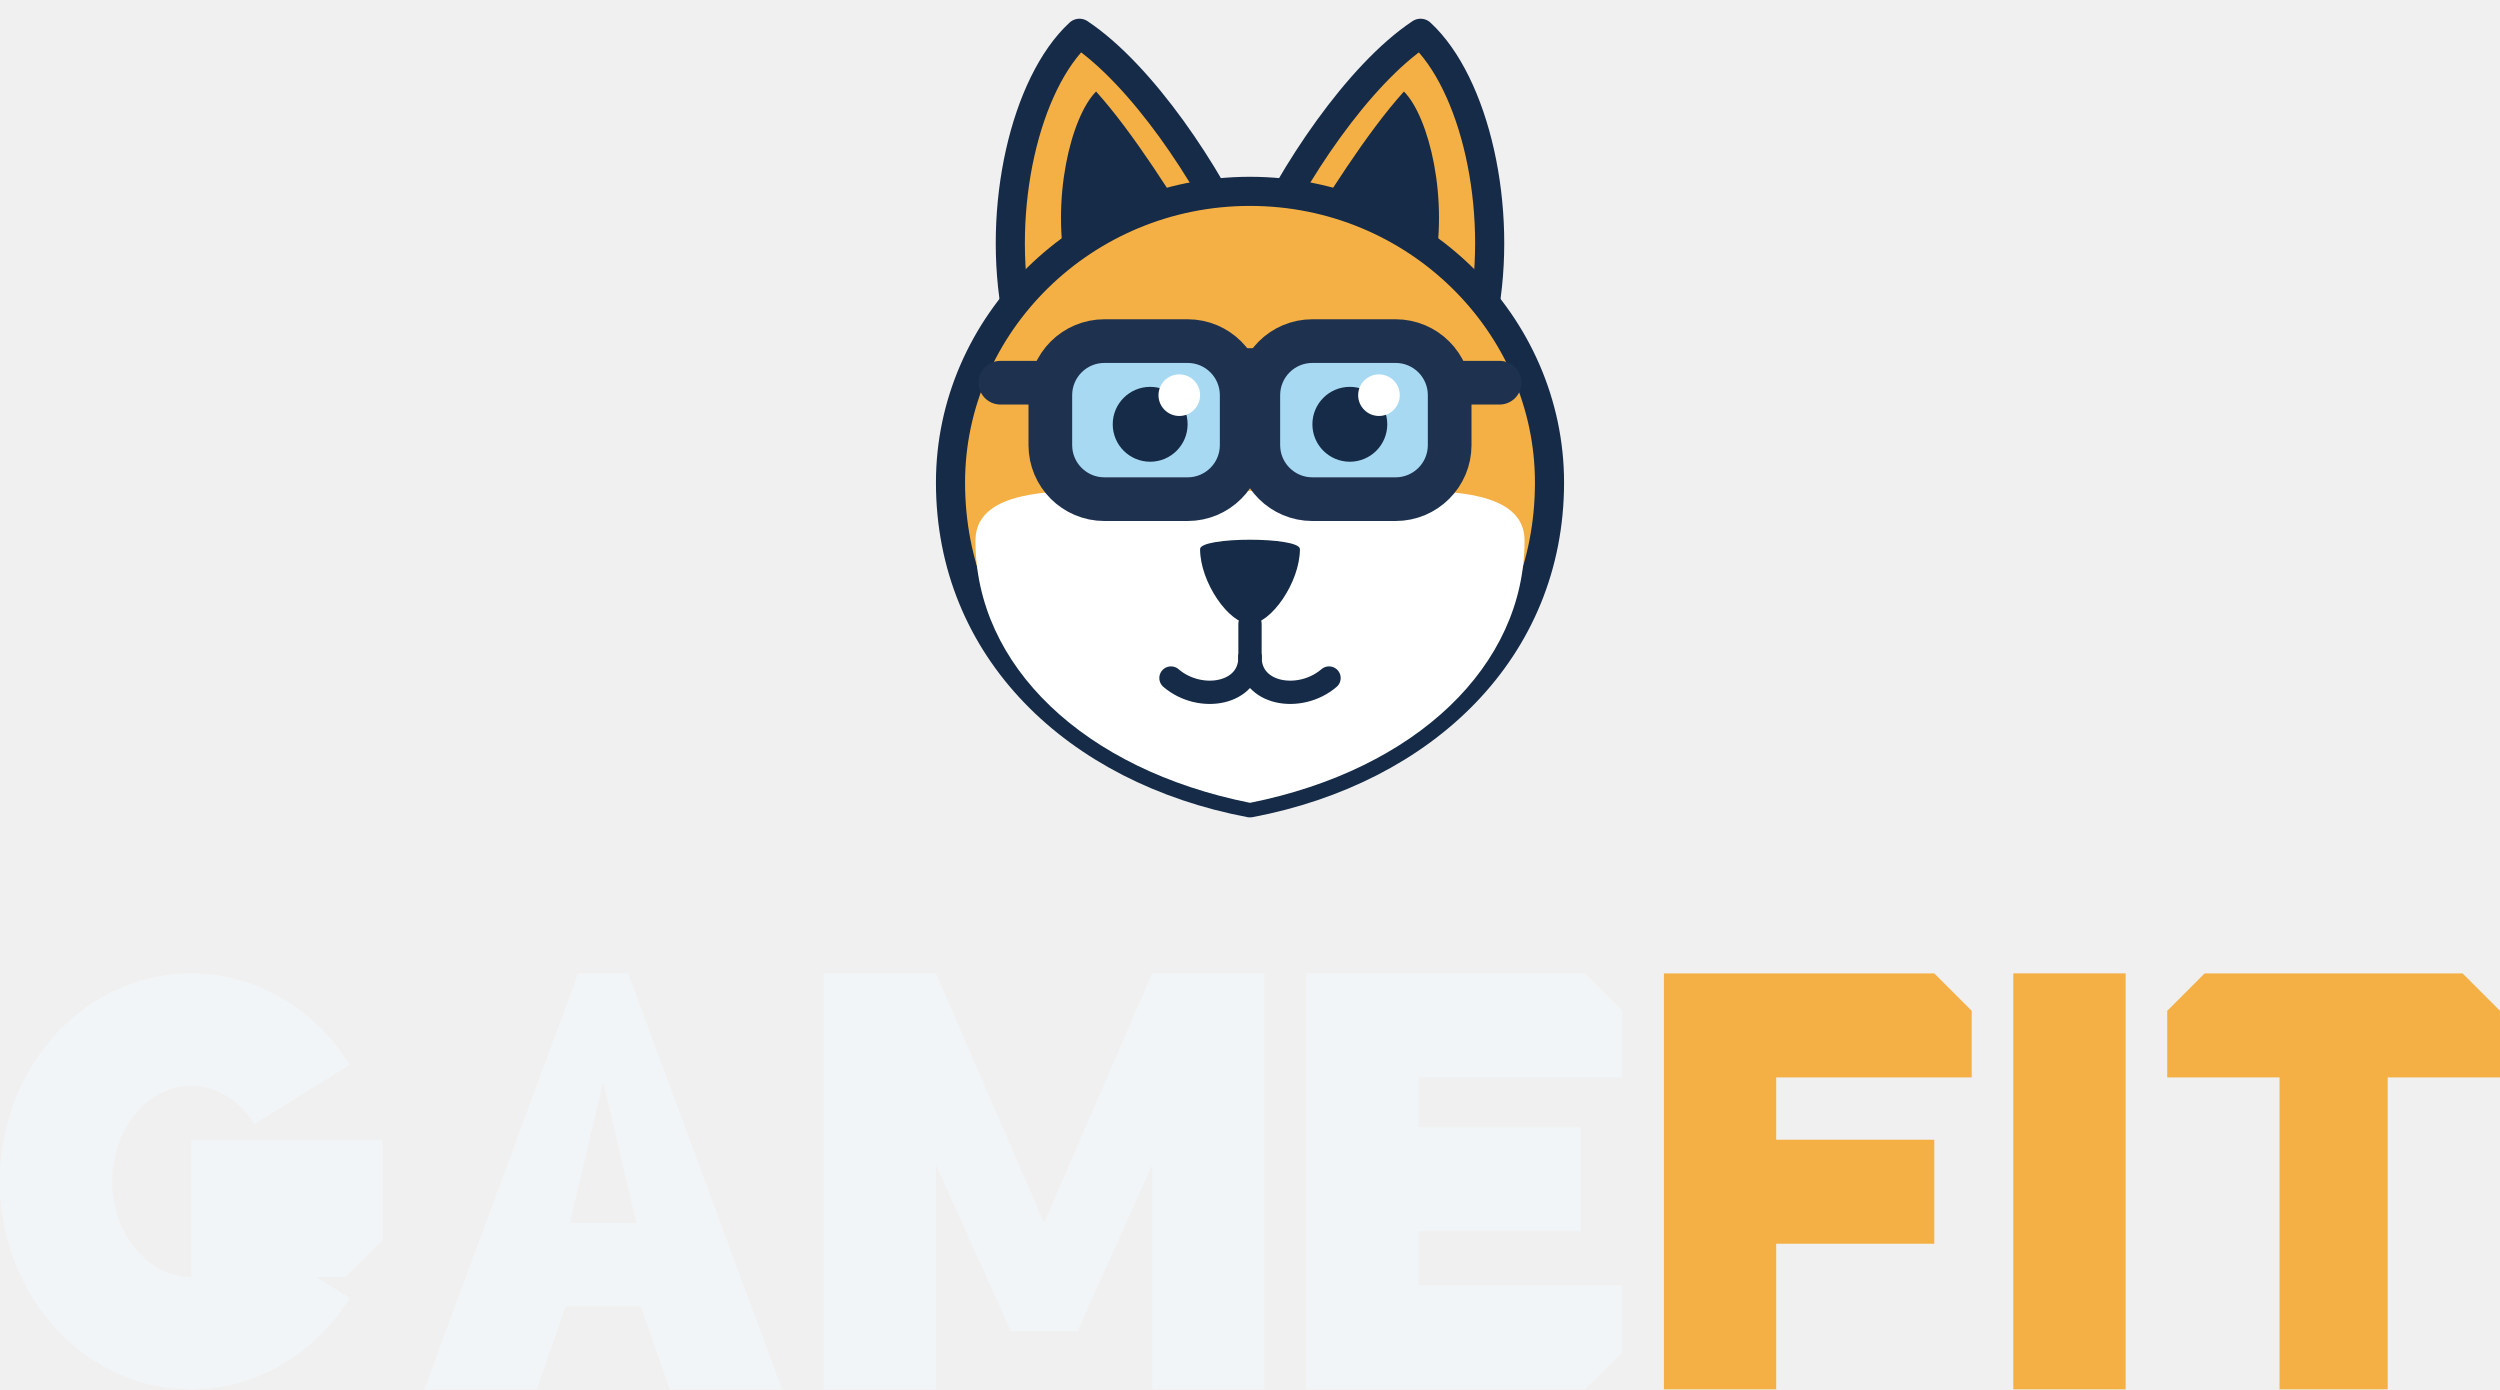
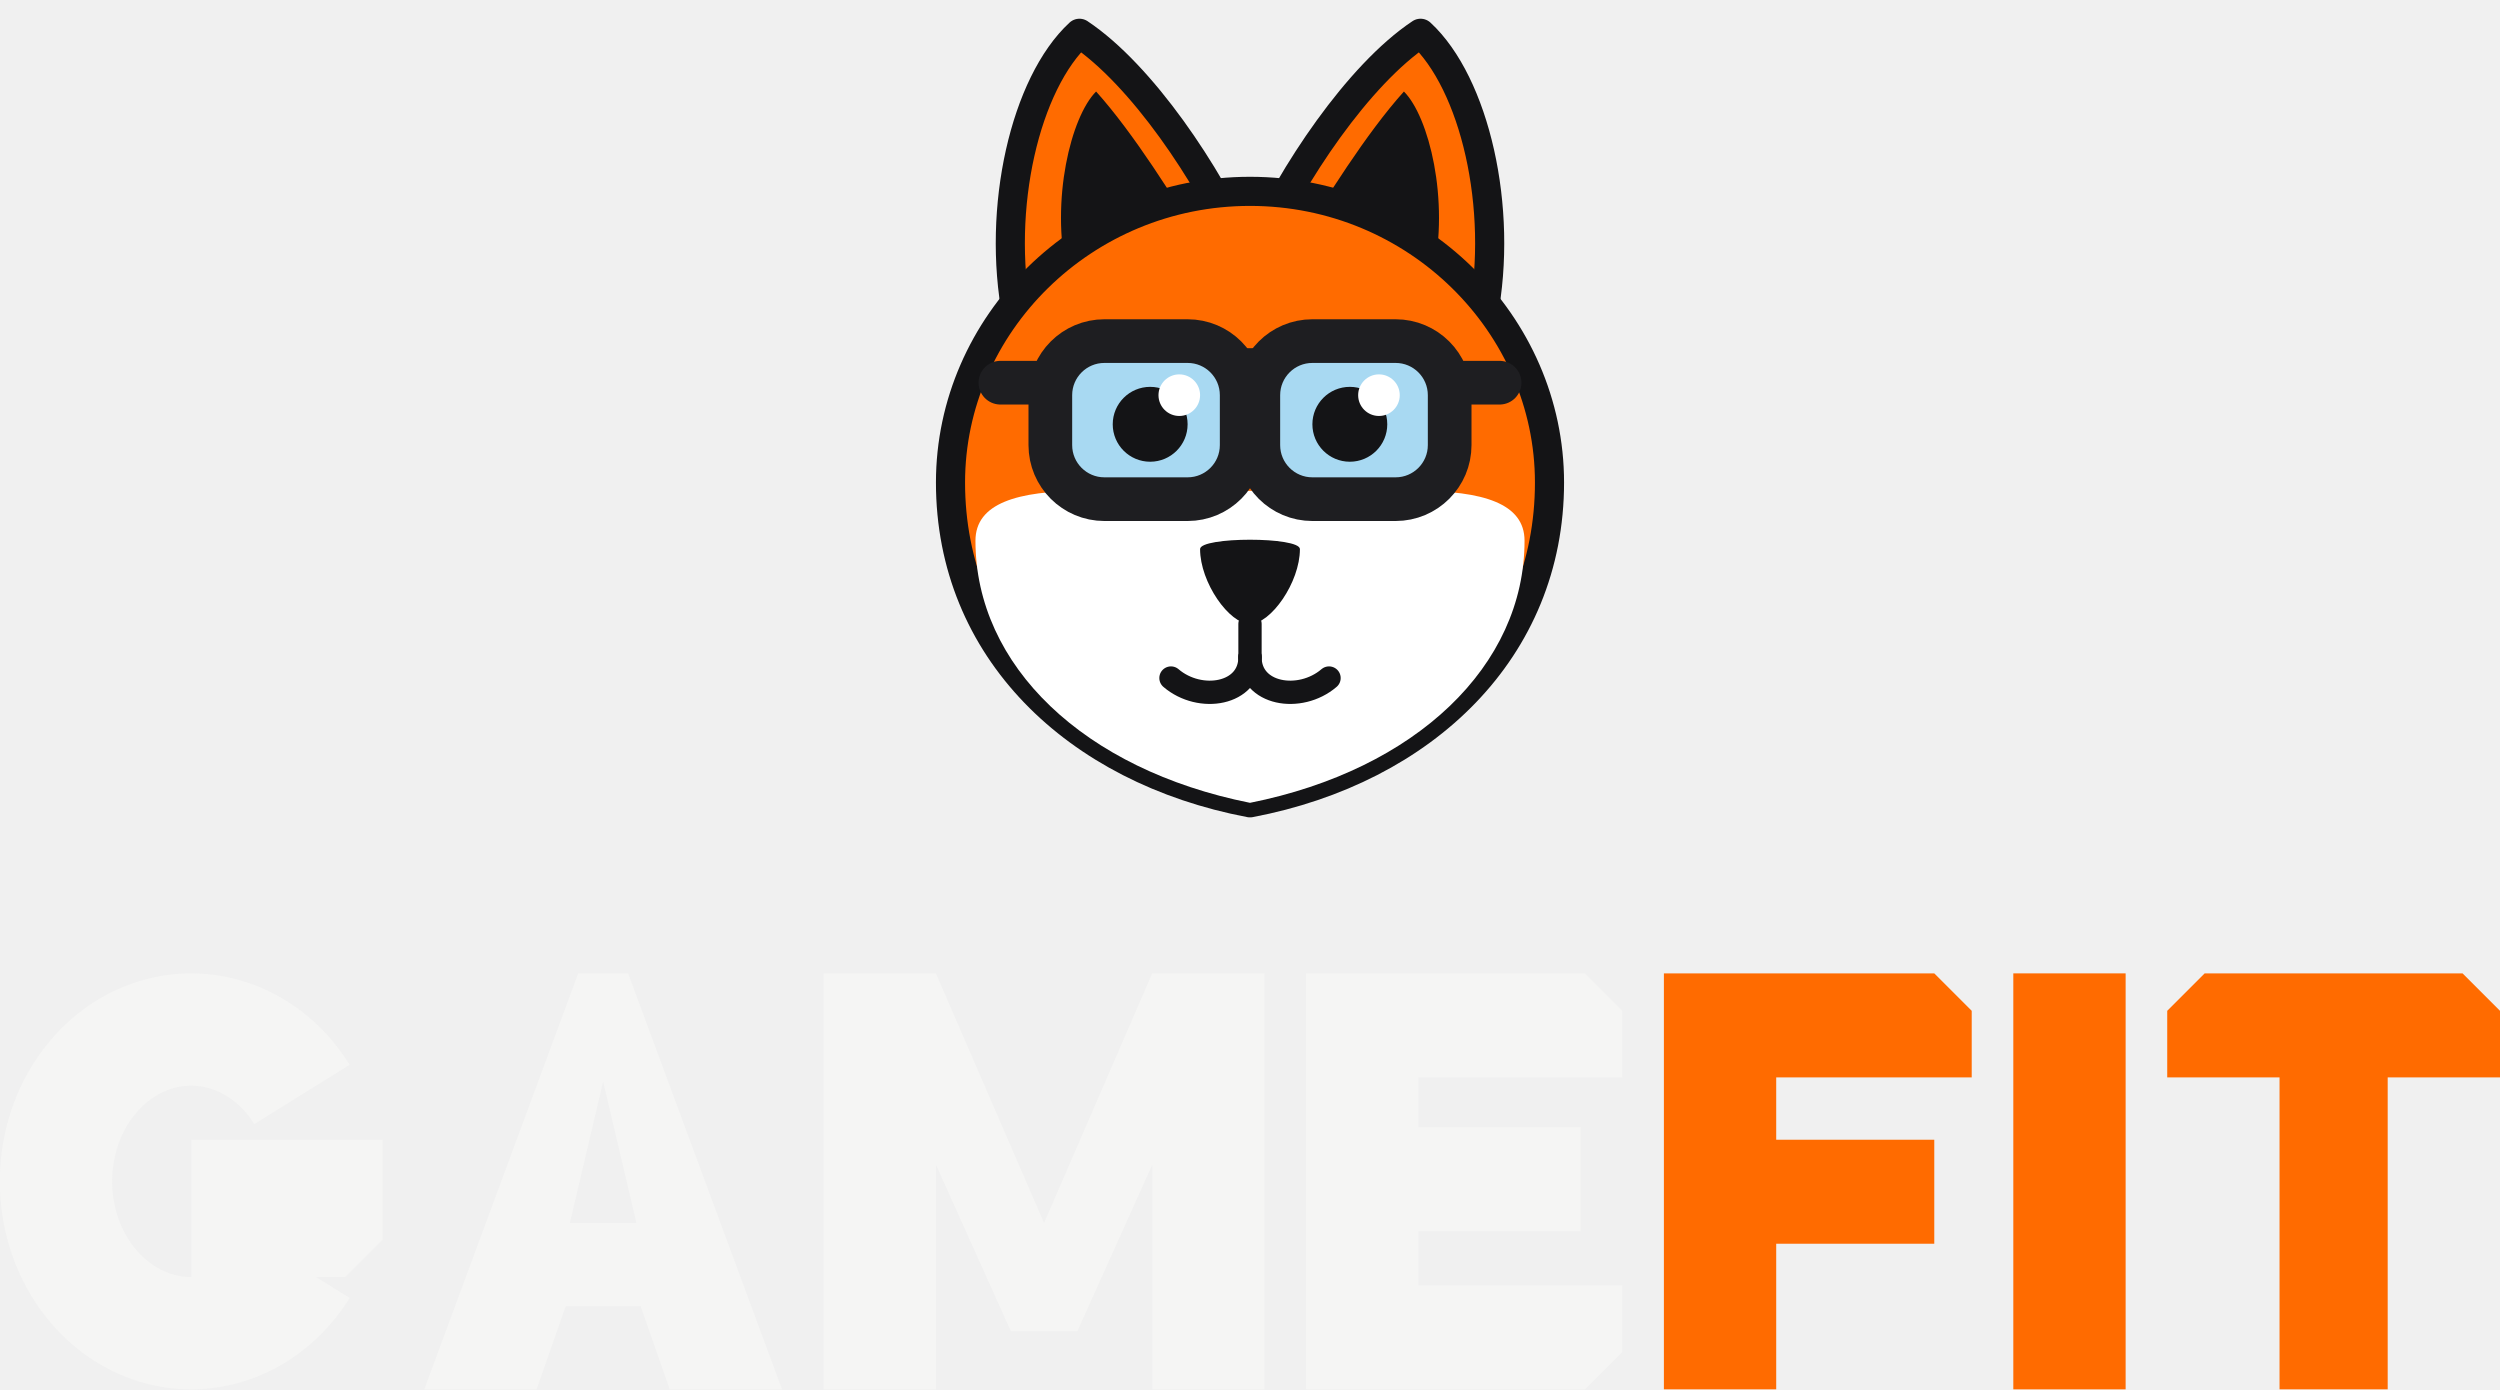
<svg xmlns="http://www.w3.org/2000/svg" viewBox="0 0 601 334" width="601" height="334" role="img" aria-label="GameFit">
  <g transform="translate(200.5,0)">
-     <g stroke="#152B47" stroke-width="7" stroke-linejoin="round" stroke-linecap="round">
-       <path d="M44,76 C39,50 46,20 59,8 C74,18 90,42 98,60 Z" fill="#F4B044" />
-       <path d="M156,76 C161,50 154,20 141,8 C126,18 110,42 102,60 Z" fill="#F4B044" />
-       <path d="M56,66 C52,48 57,28 63,22 C72,32 82,48 88,58 Z" fill="#152B47" stroke="none" />
-       <path d="M144,66 C148,48 143,28 137,22 C128,32 118,48 112,58 Z" fill="#152B47" stroke="none" />
-       <path d="M100,46 C60,46 28,78 28,116 C28,156 58,185 100,193 C142,185 172,156 172,116 C172,78 140,46 100,46 Z" fill="#F4B044" />
+     <g stroke="#141416" stroke-width="7" stroke-linejoin="round" stroke-linecap="round">
+       <path d="M44,76 C39,50 46,20 59,8 C74,18 90,42 98,60 Z" fill="#FF6B00" />
+       <path d="M156,76 C161,50 154,20 141,8 C126,18 110,42 102,60 Z" fill="#FF6B00" />
+       <path d="M56,66 C52,48 57,28 63,22 C72,32 82,48 88,58 Z" fill="#141416" stroke="none" />
+       <path d="M144,66 C148,48 143,28 137,22 C128,32 118,48 112,58 Z" fill="#141416" stroke="none" />
+       <path d="M100,46 C60,46 28,78 28,116 C28,156 58,185 100,193 C142,185 172,156 172,116 C172,78 140,46 100,46 Z" fill="#FF6B00" />
      <path d="M34,130 C34,121 44,118 60,118 L140,118 C156,118 166,121 166,130 C166,160 140,185 100,193 C60,185 34,160 34,130 Z" fill="#FFFFFF" stroke="none" />
-       <path d="M40,92 L52,92" fill="none" stroke="#1E3250" stroke-width="10.5" />
-       <path d="M148,92 L160,92" fill="none" stroke="#1E3250" stroke-width="10.5" />
-       <path d="M97,90 L103,90" fill="none" stroke="#1E3250" stroke-width="12.6" />
-       <rect x="52" y="82" width="46" height="38" rx="13" fill="#A8D9F2" stroke="#1E3250" stroke-width="10.5" />
-       <rect x="102" y="82" width="46" height="38" rx="13" fill="#A8D9F2" stroke="#1E3250" stroke-width="10.5" />
-       <circle cx="76" cy="102" r="9" fill="#152B47" stroke="none" />
-       <circle cx="124" cy="102" r="9" fill="#152B47" stroke="none" />
+       <path d="M40,92 L52,92" fill="none" stroke="#1E1E21" stroke-width="10.5" />
+       <path d="M148,92 L160,92" fill="none" stroke="#1E1E21" stroke-width="10.5" />
+       <path d="M97,90 L103,90" fill="none" stroke="#1E1E21" stroke-width="12.6" />
+       <rect x="52" y="82" width="46" height="38" rx="13" fill="#A8D9F2" stroke="#1E1E21" stroke-width="10.5" />
+       <rect x="102" y="82" width="46" height="38" rx="13" fill="#A8D9F2" stroke="#1E1E21" stroke-width="10.5" />
+       <circle cx="76" cy="102" r="9" fill="#141416" stroke="none" />
+       <circle cx="124" cy="102" r="9" fill="#141416" stroke="none" />
      <circle cx="83" cy="95" r="5" fill="#FFFFFF" stroke="none" />
      <circle cx="131" cy="95" r="5" fill="#FFFFFF" stroke="none" />
-       <path d="M88,132 C88,129 112,129 112,132 C112,140 105,150 100,150 C95,150 88,140 88,132 Z" fill="#152B47" stroke="none" />
-       <path d="M100,150 L100,158" fill="none" stroke="#152B47" stroke-width="5.6" />
-       <path d="M100,158 C100,167 88,169 81,163" fill="none" stroke="#152B47" stroke-width="5.6" />
-       <path d="M100,158 C100,167 112,169 119,163" fill="none" stroke="#152B47" stroke-width="5.6" />
+       <path d="M88,132 C88,129 112,129 112,132 C112,140 105,150 100,150 C95,150 88,140 88,132 Z" fill="#141416" stroke="none" />
+       <path d="M100,150 L100,158" fill="none" stroke="#141416" stroke-width="5.6" />
+       <path d="M100,158 C100,167 88,169 81,163" fill="none" stroke="#141416" stroke-width="5.6" />
+       <path d="M100,158 C100,167 112,169 119,163" fill="none" stroke="#141416" stroke-width="5.6" />
    </g>
  </g>
  <g transform="translate(0,234)">
    <g transform="translate(0,0)">
-       <path d="M72.6,29.1 A32.5,36.5 0 1 0 72.6,70.9" stroke-width="27" stroke-linecap="butt" fill="none" stroke="#F2F5F7" />
-       <path d="M46,40 L92,40 L92,64 L83,73 L46,73 Z" fill="#F2F5F7" />
+       <path d="M72.6,29.1 A32.5,36.5 0 1 0 72.6,70.9" stroke-width="27" stroke-linecap="butt" fill="none" stroke="#F5F5F4" />
+       <path d="M46,40 L92,40 L92,64 L83,73 L46,73 Z" fill="#F5F5F4" />
    </g>
    <g transform="translate(102,0)">
-       <path d="M37,0 L49,0 L86,100 L59,100 L52,80 L34,80 L27,100 L0,100 Z M43,26 L35,60 L51,60 Z" fill-rule="evenodd" fill="#F2F5F7" />
+       <path d="M37,0 L49,0 L86,100 L59,100 L52,80 L34,80 L27,100 L0,100 Z M43,26 L35,60 L51,60 Z" fill-rule="evenodd" fill="#F5F5F4" />
    </g>
    <g transform="translate(198,0)">
-       <path d="M0,100 L0,0 L27,0 L53,60 L79,0 L106,0 L106,100 L79,100 L79,46 L61,86 L45,86 L27,46 L27,100 Z" fill="#F2F5F7" />
+       <path d="M0,100 L0,0 L27,0 L53,60 L79,0 L106,0 L106,100 L79,100 L79,46 L61,86 L45,86 L27,46 L27,100 Z" fill="#F5F5F4" />
    </g>
    <g transform="translate(314,0)">
-       <path d="M0,0 L67,0 L76,9 L76,25 L27,25 L27,37 L66,37 L66,62 L27,62 L27,75 L76,75 L76,91 L67,100 L0,100 Z" fill="#F2F5F7" />
+       <path d="M0,0 L67,0 L76,9 L76,25 L27,25 L27,37 L66,37 L66,62 L27,62 L27,75 L76,75 L76,91 L67,100 L0,100 Z" fill="#F5F5F4" />
    </g>
    <g transform="translate(400,0)">
-       <path d="M0,0 L65,0 L74,9 L74,25 L27,25 L27,40 L65,40 L65,65 L27,65 L27,100 L0,100 Z" fill="#F4B044" />
+       <path d="M0,0 L65,0 L74,9 L74,25 L27,25 L27,40 L65,40 L65,65 L27,65 L27,100 L0,100 Z" fill="#FF6B00" />
    </g>
    <g transform="translate(484,0)">
-       <path d="M0,0 L27,0 L27,100 L0,100 Z" fill="#F4B044" />
+       <path d="M0,0 L27,0 L27,100 L0,100 Z" fill="#FF6B00" />
    </g>
    <g transform="translate(521,0)">
-       <path d="M9,0 L71,0 L80,9 L80,25 L53,25 L53,100 L27,100 L27,25 L0,25 L0,9 Z" fill="#F4B044" />
+       <path d="M9,0 L71,0 L80,9 L80,25 L53,25 L53,100 L27,100 L27,25 L0,25 L0,9 Z" fill="#FF6B00" />
    </g>
  </g>
</svg>
